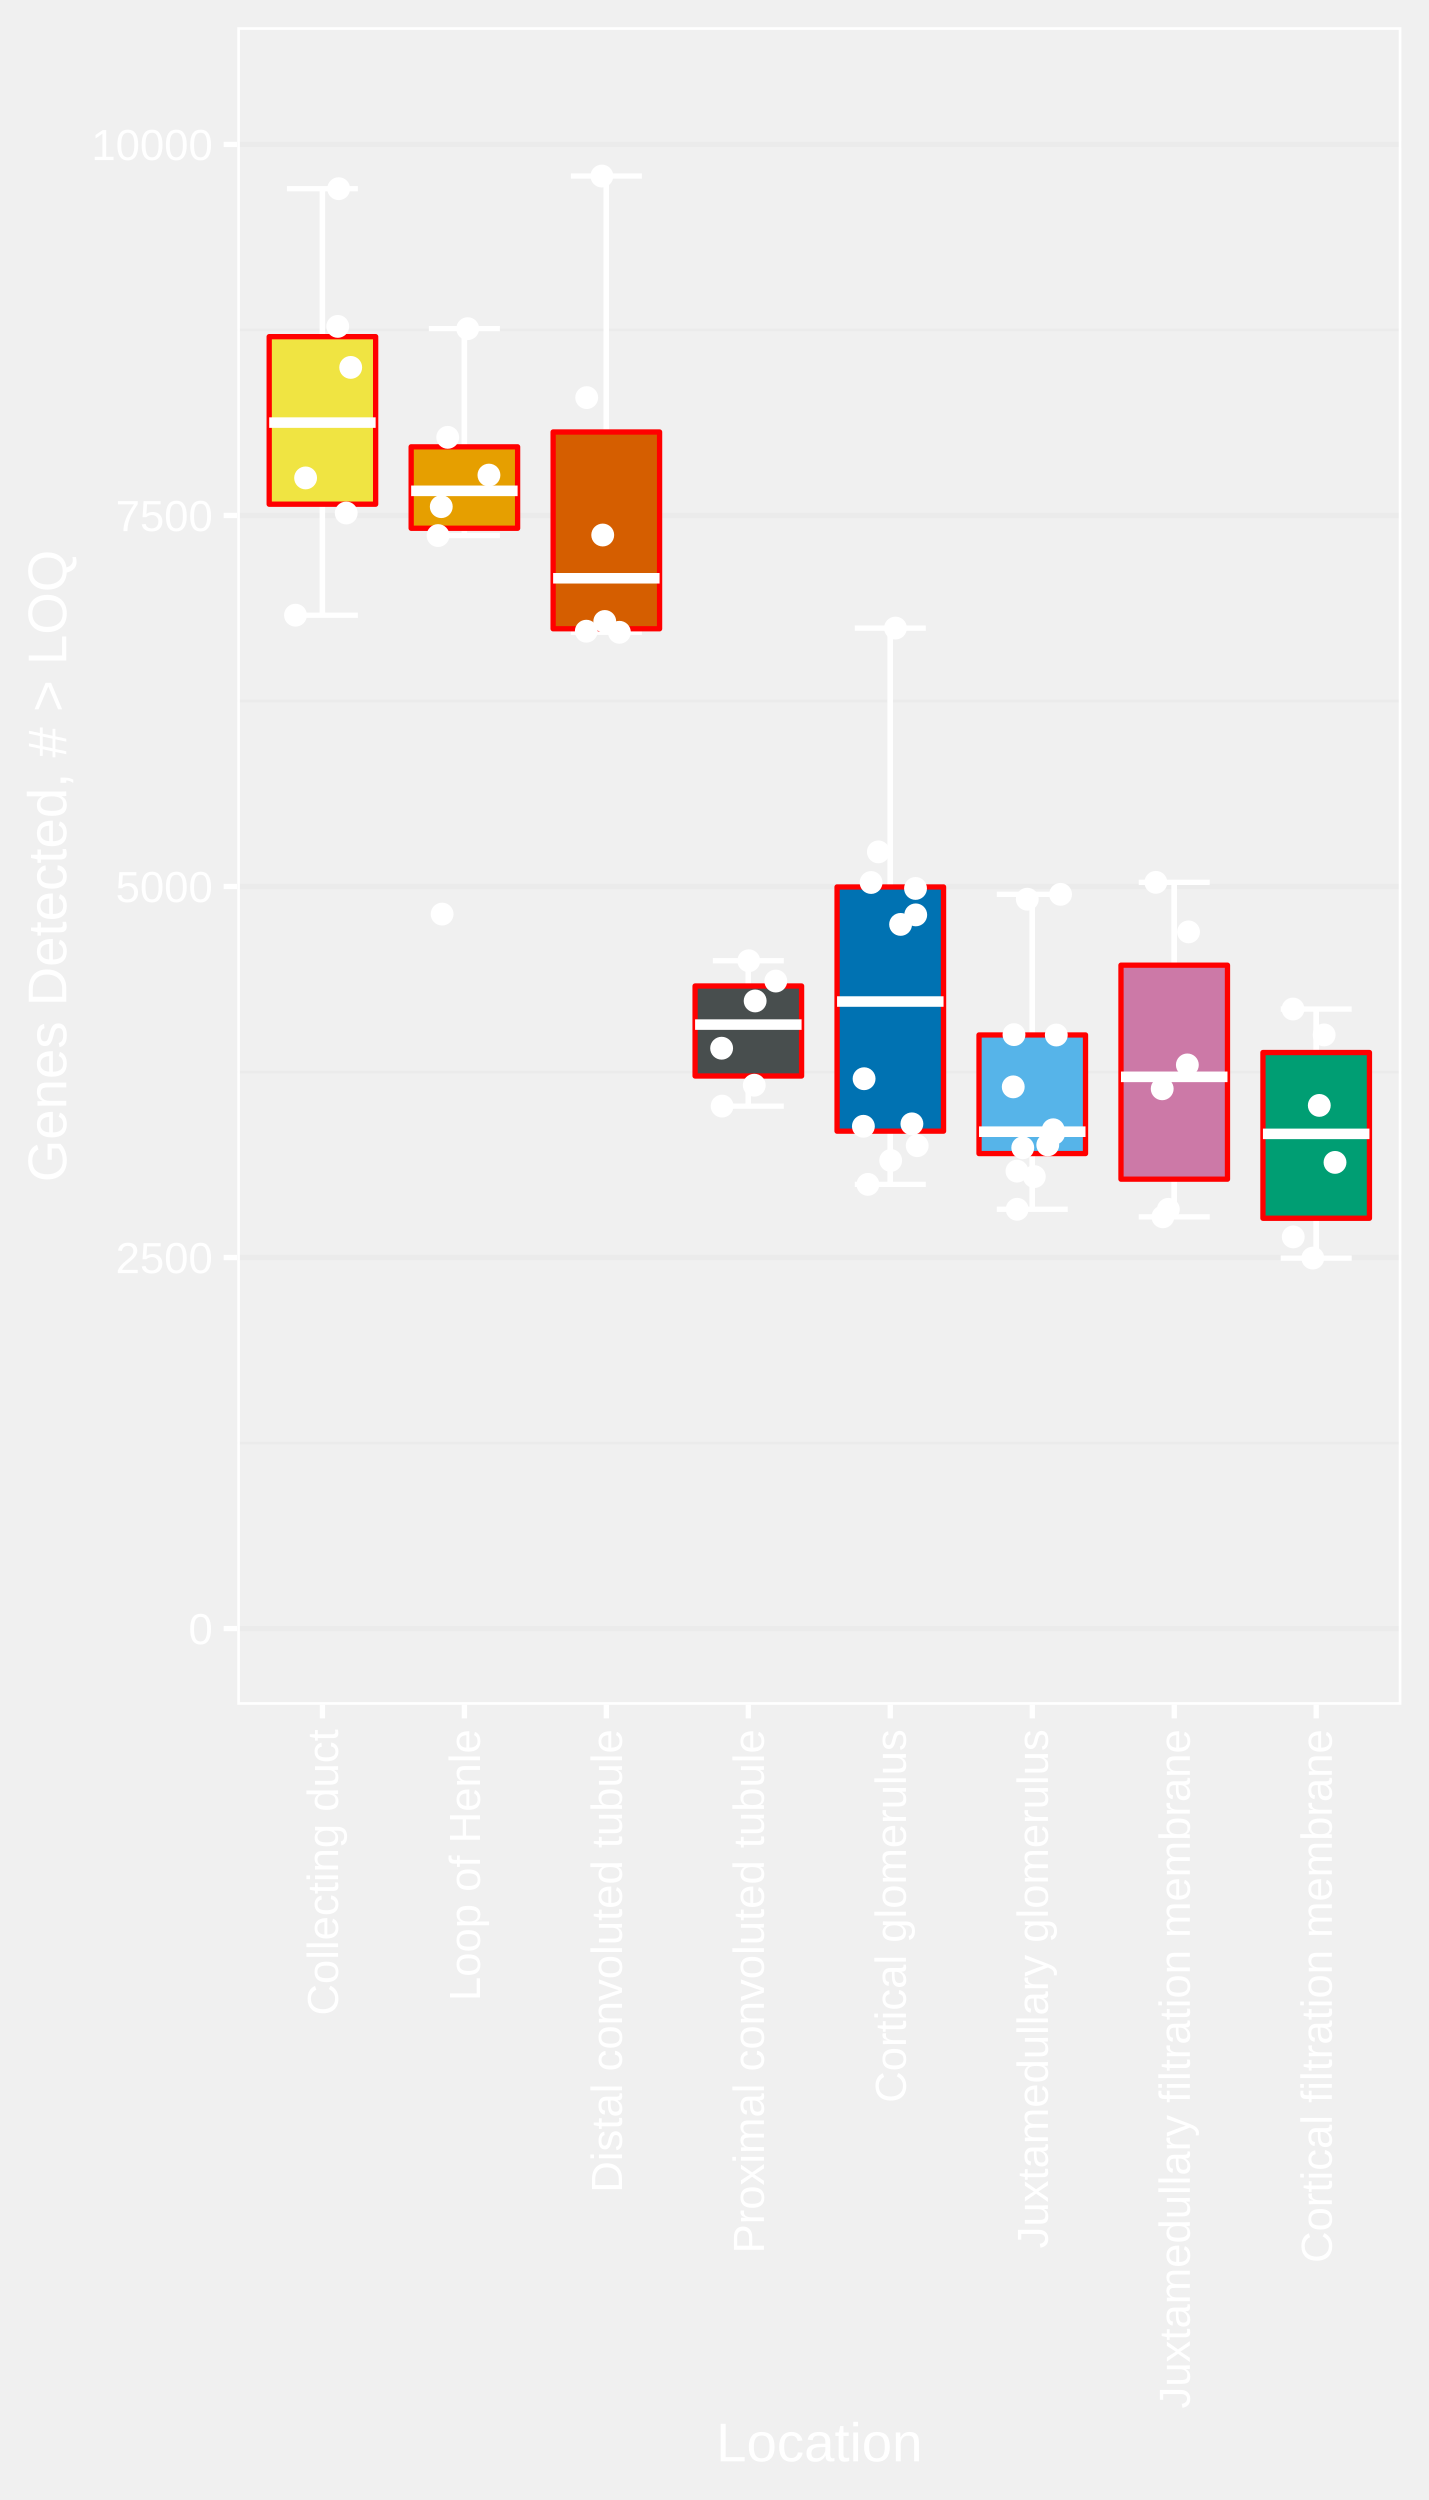
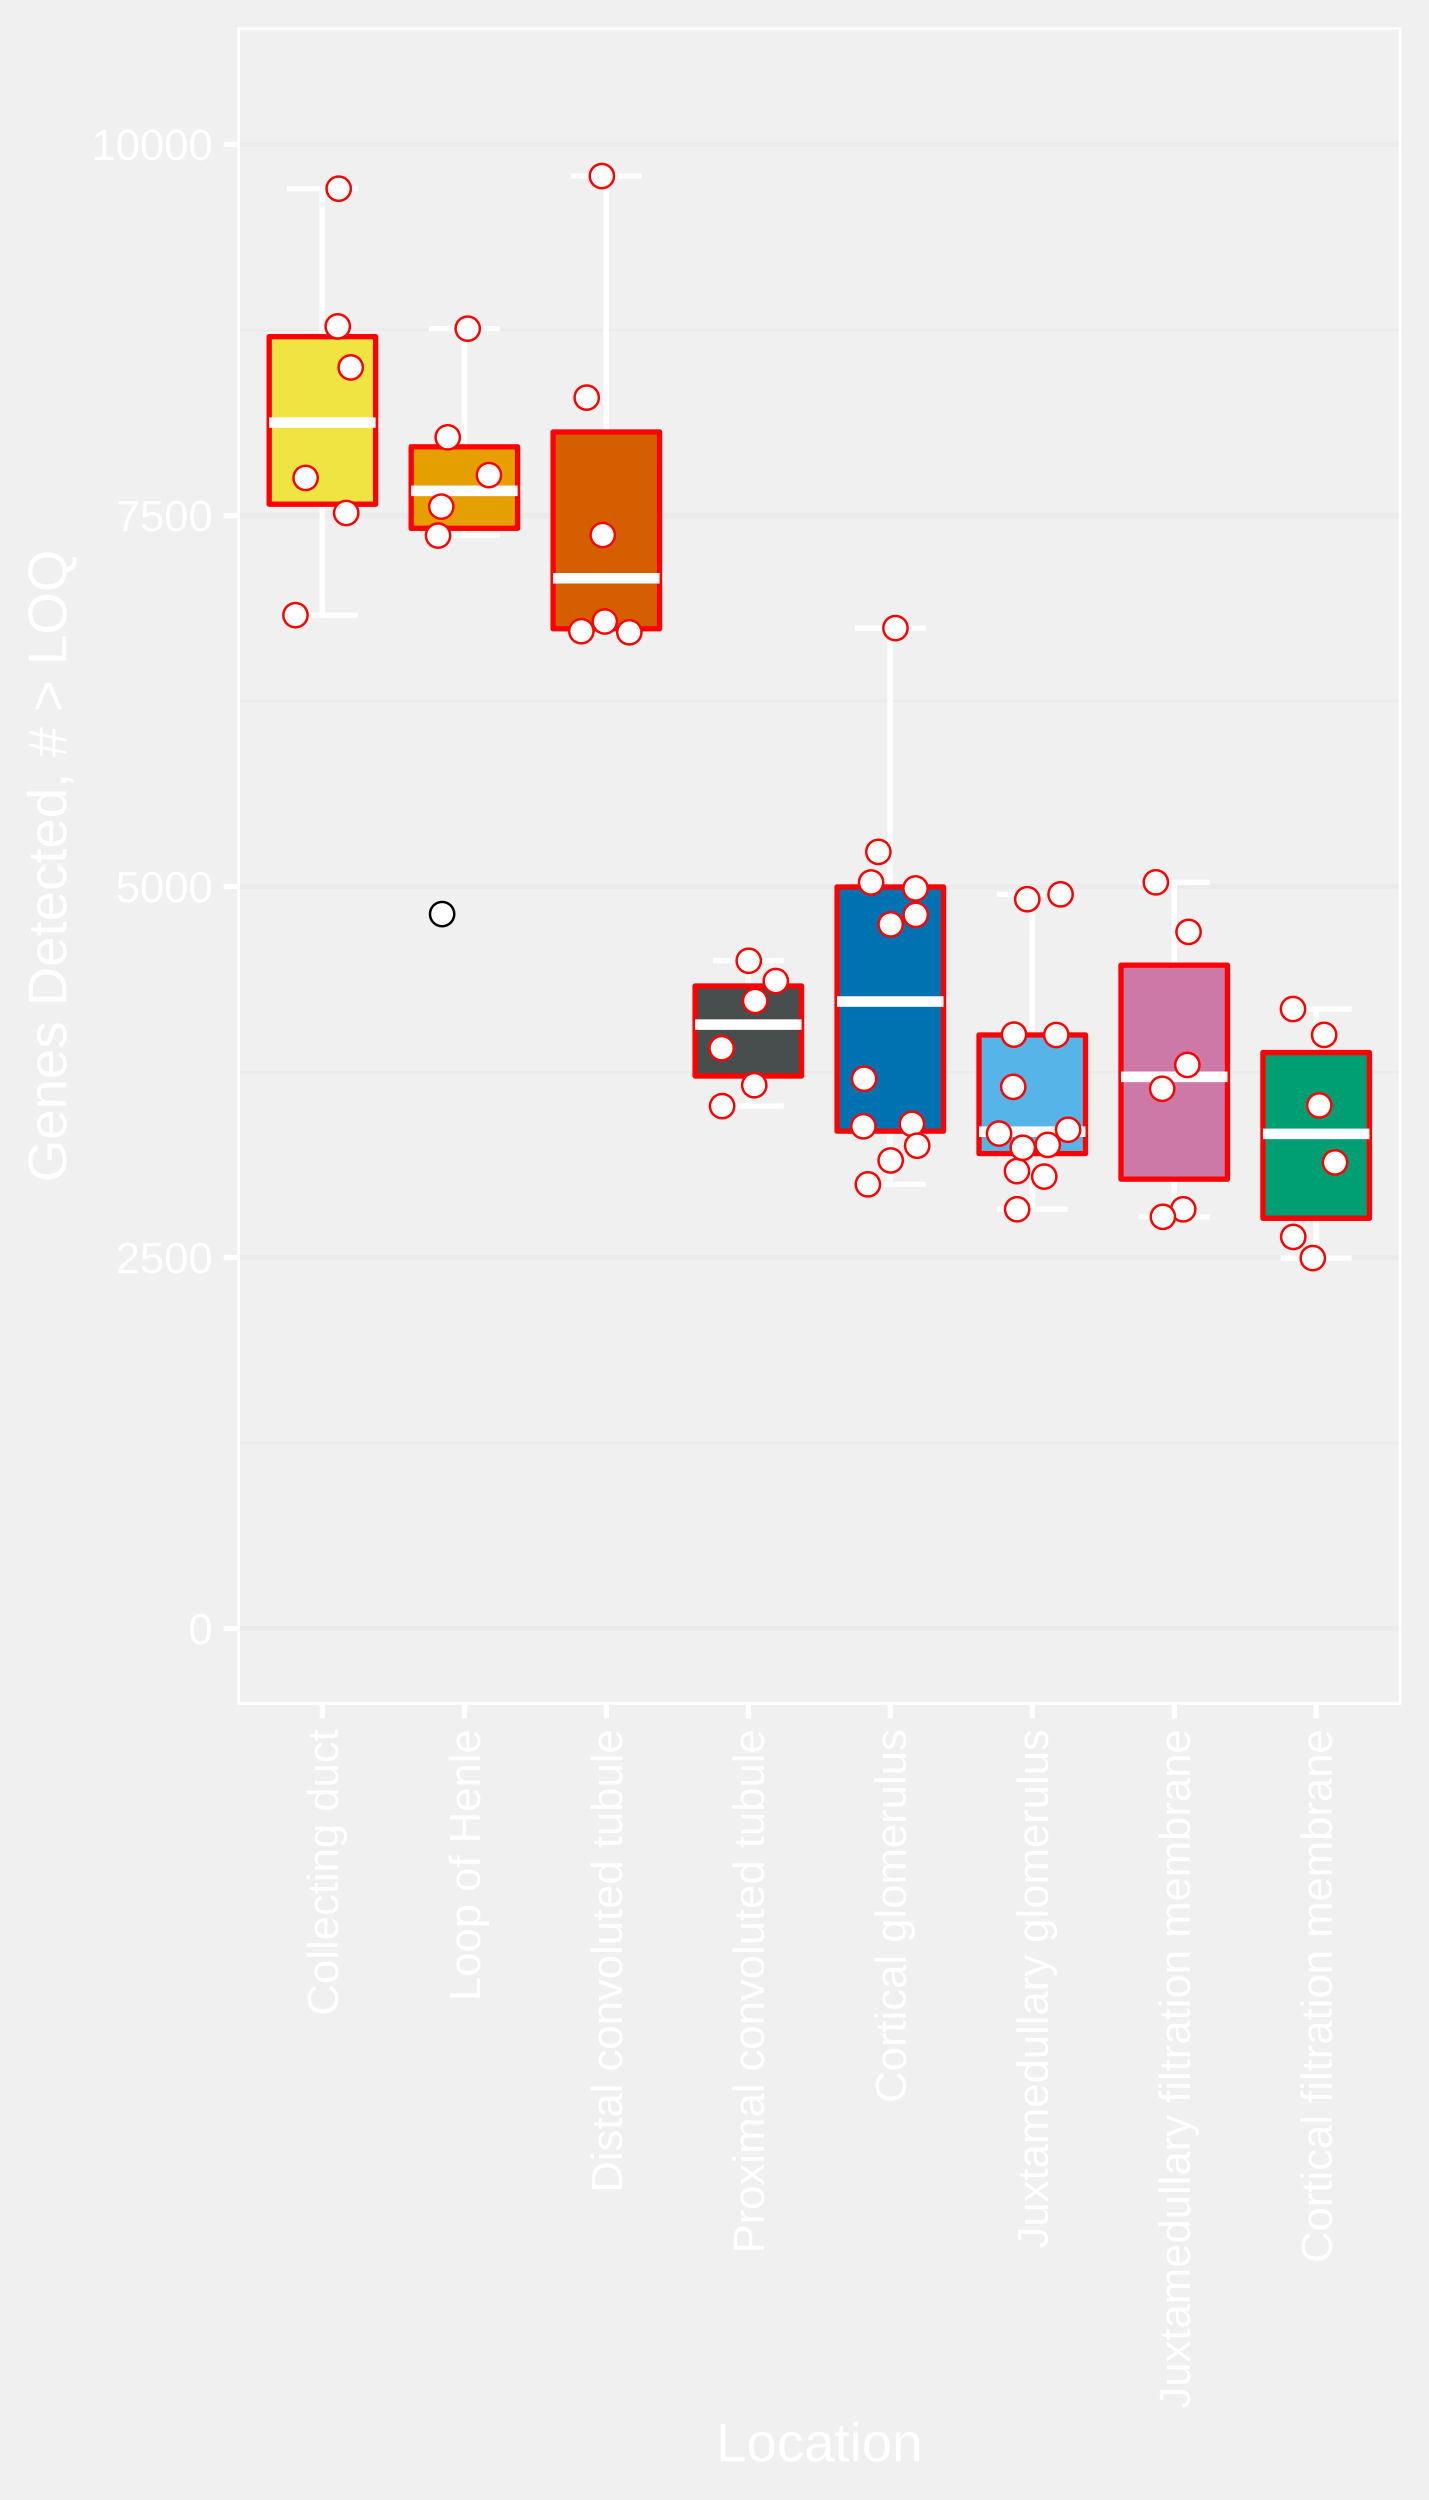
<svg xmlns="http://www.w3.org/2000/svg" class="svglite" viewBox="0 0 288.00 504.00">
  <defs>
    <style type="text/css">
    .svglite line, .svglite polyline, .svglite polygon, .svglite path, .svglite rect, .svglite circle {
      fill: none;
      stroke: #000000;
      stroke-linecap: round;
      stroke-linejoin: round;
      stroke-miterlimit: 10.00;
    }
  </style>
  </defs>
  <rect width="100%" height="100%" style="stroke: none; fill: none;" />
  <defs>
    <clipPath id="cpMC4wMHwyODguMDB8MC4wMHw1MDQuMDA=">
      <rect x="0.00" y="0.00" width="288.00" height="504.00" />
    </clipPath>
  </defs>
  <g clip-path="url(#cpMC4wMHwyODguMDB8MC4wMHw1MDQuMDA=)">
    <rect x="0" y="-0" width="288.00" height="504.00" style="stroke-width: 1.07; stroke: none;" />
  </g>
  <defs>
    <clipPath id="cpNDcuODN8MjgyLjUyfDUuNDh8MzQzLjY5">
      <rect x="47.83" y="5.48" width="234.69" height="338.21" />
    </clipPath>
  </defs>
  <g clip-path="url(#cpNDcuODN8MjgyLjUyfDUuNDh8MzQzLjY5)">
    <rect x="47.83" y="5.48" width="234.69" height="338.21" style="stroke-width: 1.07; stroke: none;" />
    <polyline points="47.83,290.92 282.52,290.92 " style="stroke-width: 0.53; stroke: #EBEBEB; stroke-linecap: butt;" />
    <polyline points="47.83,216.12 282.52,216.12 " style="stroke-width: 0.53; stroke: #EBEBEB; stroke-linecap: butt;" />
    <polyline points="47.83,141.32 282.52,141.32 " style="stroke-width: 0.53; stroke: #EBEBEB; stroke-linecap: butt;" />
    <polyline points="47.83,66.52 282.52,66.52 " style="stroke-width: 0.53; stroke: #EBEBEB; stroke-linecap: butt;" />
    <polyline points="47.83,328.32 282.52,328.32 " style="stroke-width: 1.07; stroke: #EBEBEB; stroke-linecap: butt;" />
    <polyline points="47.83,253.52 282.52,253.52 " style="stroke-width: 1.07; stroke: #EBEBEB; stroke-linecap: butt;" />
    <polyline points="47.83,178.72 282.52,178.72 " style="stroke-width: 1.07; stroke: #EBEBEB; stroke-linecap: butt;" />
    <polyline points="47.83,103.92 282.52,103.92 " style="stroke-width: 1.07; stroke: #EBEBEB; stroke-linecap: butt;" />
    <polyline points="47.83,29.12 282.52,29.12 " style="stroke-width: 1.07; stroke: #EBEBEB; stroke-linecap: butt;" />
    <polyline points="57.84,38.04 72.15,38.04 " style="stroke-width: 1.07; stroke: #FFFFFF; stroke-linecap: butt;" />
    <polyline points="65.00,38.04 65.00,124.03 " style="stroke-width: 1.07; stroke: #FFFFFF; stroke-linecap: butt;" />
    <polyline points="57.84,124.03 72.15,124.03 " style="stroke-width: 1.07; stroke: #FFFFFF; stroke-linecap: butt;" />
    <polyline points="86.46,66.25 100.78,66.25 " style="stroke-width: 1.07; stroke: #FFFFFF; stroke-linecap: butt;" />
    <polyline points="93.62,66.25 93.62,107.96 " style="stroke-width: 1.07; stroke: #FFFFFF; stroke-linecap: butt;" />
    <polyline points="86.46,107.96 100.78,107.96 " style="stroke-width: 1.07; stroke: #FFFFFF; stroke-linecap: butt;" />
    <polyline points="115.09,35.49 129.40,35.49 " style="stroke-width: 1.07; stroke: #FFFFFF; stroke-linecap: butt;" />
    <polyline points="122.24,35.49 122.24,127.47 " style="stroke-width: 1.07; stroke: #FFFFFF; stroke-linecap: butt;" />
    <polyline points="115.09,127.47 129.40,127.47 " style="stroke-width: 1.07; stroke: #FFFFFF; stroke-linecap: butt;" />
    <polyline points="143.71,193.68 158.02,193.68 " style="stroke-width: 1.07; stroke: #FFFFFF; stroke-linecap: butt;" />
    <polyline points="150.86,193.68 150.86,223.00 " style="stroke-width: 1.07; stroke: #FFFFFF; stroke-linecap: butt;" />
    <polyline points="143.71,223.00 158.02,223.00 " style="stroke-width: 1.07; stroke: #FFFFFF; stroke-linecap: butt;" />
    <polyline points="172.33,126.63 186.64,126.63 " style="stroke-width: 1.07; stroke: #FFFFFF; stroke-linecap: butt;" />
    <polyline points="179.48,126.63 179.48,238.77 " style="stroke-width: 1.07; stroke: #FFFFFF; stroke-linecap: butt;" />
    <polyline points="172.33,238.77 186.64,238.77 " style="stroke-width: 1.07; stroke: #FFFFFF; stroke-linecap: butt;" />
    <polyline points="200.95,180.30 215.26,180.30 " style="stroke-width: 1.07; stroke: #FFFFFF; stroke-linecap: butt;" />
    <polyline points="208.11,180.30 208.11,243.79 " style="stroke-width: 1.07; stroke: #FFFFFF; stroke-linecap: butt;" />
    <polyline points="200.95,243.79 215.26,243.79 " style="stroke-width: 1.07; stroke: #FFFFFF; stroke-linecap: butt;" />
    <polyline points="229.57,177.88 243.88,177.88 " style="stroke-width: 1.07; stroke: #FFFFFF; stroke-linecap: butt;" />
    <polyline points="236.73,177.88 236.73,245.32 " style="stroke-width: 1.07; stroke: #FFFFFF; stroke-linecap: butt;" />
    <polyline points="229.57,245.32 243.88,245.32 " style="stroke-width: 1.07; stroke: #FFFFFF; stroke-linecap: butt;" />
    <polyline points="258.19,203.43 272.50,203.43 " style="stroke-width: 1.07; stroke: #FFFFFF; stroke-linecap: butt;" />
    <polyline points="265.35,203.43 265.35,253.64 " style="stroke-width: 1.07; stroke: #FFFFFF; stroke-linecap: butt;" />
    <polyline points="258.19,253.64 272.50,253.64 " style="stroke-width: 1.07; stroke: #FFFFFF; stroke-linecap: butt;" />
    <line x1="65.00" y1="67.87" x2="65.00" y2="38.04" style="stroke-width: 1.07; stroke: #FFFFFF; stroke-linecap: butt;" />
    <line x1="65.00" y1="101.65" x2="65.00" y2="124.03" style="stroke-width: 1.07; stroke: #FFFFFF; stroke-linecap: butt;" />
    <polygon id="collDuct" points="54.27,67.87 54.27,101.65 75.73,101.65 75.73,67.87 54.27,67.87 " style="stroke-width: 1.07; stroke: #FF0000; fill: #F0E442;" />
    <line x1="54.27" y1="85.20" x2="75.73" y2="85.20" style="stroke-width: 2.13; stroke: #FFFFFF; stroke-linecap: butt;" />
    <line x1="265.35" y1="212.19" x2="265.35" y2="203.43" style="stroke-width: 1.07; stroke: #FFFFFF; stroke-linecap: butt;" />
    <line x1="265.35" y1="245.60" x2="265.35" y2="253.64" style="stroke-width: 1.07; stroke: #FFFFFF; stroke-linecap: butt;" />
    <polygon id="corFiltMem" points="254.61,212.19 254.61,245.60 276.08,245.60 276.08,212.19 254.61,212.19 " style="stroke-width: 1.07; stroke: #FF0000; fill: #009E73;" />
    <line x1="254.61" y1="228.59" x2="276.08" y2="228.59" style="stroke-width: 2.13; stroke: #FFFFFF; stroke-linecap: butt;" />
    <line x1="179.48" y1="178.81" x2="179.48" y2="126.63" style="stroke-width: 1.07; stroke: #FFFFFF; stroke-linecap: butt;" />
    <line x1="179.48" y1="228.04" x2="179.48" y2="238.77" style="stroke-width: 1.07; stroke: #FFFFFF; stroke-linecap: butt;" />
    <polygon id="corGlom" points="168.75,178.81 168.75,228.04 190.22,228.04 190.22,178.81 168.75,178.81 " style="stroke-width: 1.07; stroke: #FF0000; fill: #0072B2;" />
    <line x1="168.75" y1="201.91" x2="190.22" y2="201.91" style="stroke-width: 2.13; stroke: #FFFFFF; stroke-linecap: butt;" />
    <line x1="122.24" y1="87.09" x2="122.24" y2="35.49" style="stroke-width: 1.07; stroke: #FFFFFF; stroke-linecap: butt;" />
    <line x1="122.24" y1="126.76" x2="122.24" y2="127.47" style="stroke-width: 1.07; stroke: #FFFFFF; stroke-linecap: butt;" />
    <polygon id="dct" points="111.51,87.09 111.51,126.76 132.97,126.76 132.97,87.09 111.51,87.09 " style="stroke-width: 1.07; stroke: #FF0000; fill: #D55E00;" />
    <line x1="111.51" y1="116.58" x2="132.97" y2="116.58" style="stroke-width: 2.13; stroke: #FFFFFF; stroke-linecap: butt;" />
    <line x1="236.73" y1="194.58" x2="236.73" y2="177.88" style="stroke-width: 1.07; stroke: #FFFFFF; stroke-linecap: butt;" />
    <line x1="236.73" y1="237.72" x2="236.73" y2="245.32" style="stroke-width: 1.07; stroke: #FFFFFF; stroke-linecap: butt;" />
    <polygon id="medFiltMem" points="225.99,194.58 225.99,237.72 247.46,237.72 247.46,194.58 225.99,194.58 " style="stroke-width: 1.07; stroke: #FF0000; fill: #CC79A7;" />
    <line x1="225.99" y1="217.09" x2="247.46" y2="217.09" style="stroke-width: 2.13; stroke: #FFFFFF; stroke-linecap: butt;" />
    <line x1="208.11" y1="208.65" x2="208.11" y2="180.30" style="stroke-width: 1.07; stroke: #FFFFFF; stroke-linecap: butt;" />
    <line x1="208.11" y1="232.56" x2="208.11" y2="243.79" style="stroke-width: 1.07; stroke: #FFFFFF; stroke-linecap: butt;" />
    <polygon id="medGlom" points="197.37,208.65 197.37,232.56 218.84,232.56 218.84,208.65 197.37,208.65 " style="stroke-width: 1.07; stroke: #FF0000; fill: #56B4E9;" />
    <line x1="197.37" y1="228.15" x2="218.84" y2="228.15" style="stroke-width: 2.13; stroke: #FFFFFF; stroke-linecap: butt;" />
    <line x1="93.62" y1="90.08" x2="93.62" y2="66.25" style="stroke-width: 1.07; stroke: #FFFFFF; stroke-linecap: butt;" />
    <line x1="93.62" y1="106.50" x2="93.62" y2="107.96" style="stroke-width: 1.07; stroke: #FFFFFF; stroke-linecap: butt;" />
    <polygon id="loop" points="82.89,90.08 82.89,106.50 104.35,106.50 104.35,90.08 82.89,90.08 " style="stroke-width: 1.07; stroke: #FF0000; fill: #E69F00;" />
    <line x1="82.89" y1="98.95" x2="104.35" y2="98.95" style="stroke-width: 2.13; stroke: #FFFFFF; stroke-linecap: butt;" />
    <line x1="150.86" y1="198.78" x2="150.86" y2="193.68" style="stroke-width: 1.07; stroke: #FFFFFF; stroke-linecap: butt;" />
    <line x1="150.86" y1="216.92" x2="150.86" y2="223.00" style="stroke-width: 1.07; stroke: #FFFFFF; stroke-linecap: butt;" />
    <polygon id="pct" points="140.13,198.78 140.13,216.92 161.60,216.92 161.60,198.78 140.13,198.78 " style="stroke-width: 1.07; stroke: #FF0000; fill: #484E4E;" />
    <line x1="140.13" y1="206.56" x2="161.60" y2="206.56" style="stroke-width: 2.13; stroke: #FFFFFF; stroke-linecap: butt;" />
-     <circle cx="184.61" cy="184.44" r="1.95" style="stroke-width: 0.71; stroke: #FFFFFF; fill: #FFFFFF;" />
-     <circle cx="179.56" cy="233.95" r="1.95" style="stroke-width: 0.71; stroke: #FFFFFF; fill: #FFFFFF;" />
-     <circle cx="174.20" cy="217.47" r="1.95" style="stroke-width: 0.71; stroke: #FFFFFF; fill: #FFFFFF;" />
-     <circle cx="181.56" cy="186.36" r="1.95" style="stroke-width: 0.71; stroke: #FFFFFF; fill: #FFFFFF;" />
-     <circle cx="183.84" cy="226.57" r="1.95" style="stroke-width: 0.71; stroke: #FFFFFF; fill: #FFFFFF;" />
-     <circle cx="174.06" cy="227.06" r="1.95" style="stroke-width: 0.71; stroke: #FFFFFF; fill: #FFFFFF;" />
-     <circle cx="260.72" cy="249.36" r="1.95" style="stroke-width: 0.71; stroke: #FFFFFF; fill: #FFFFFF;" />
-     <circle cx="264.66" cy="253.63" r="1.95" style="stroke-width: 0.71; stroke: #FFFFFF; fill: #FFFFFF;" />
-     <circle cx="266.95" cy="208.64" r="1.95" style="stroke-width: 0.71; stroke: #FFFFFF; fill: #FFFFFF;" />
-     <circle cx="260.67" cy="203.42" r="1.95" style="stroke-width: 0.71; stroke: #FFFFFF; fill: #FFFFFF;" />
-     <circle cx="184.57" cy="179.11" r="1.95" style="stroke-width: 0.71; stroke: #FFFFFF; fill: #FFFFFF;" />
-     <circle cx="180.53" cy="126.62" r="1.95" style="stroke-width: 0.71; stroke: #FFFFFF; fill: #FFFFFF;" />
-     <circle cx="269.14" cy="234.34" r="1.95" style="stroke-width: 0.71; stroke: #FFFFFF; fill: #FFFFFF;" />
-     <circle cx="174.97" cy="238.77" r="1.95" style="stroke-width: 0.71; stroke: #FFFFFF; fill: #FFFFFF;" />
-     <circle cx="177.08" cy="171.74" r="1.95" style="stroke-width: 0.71; stroke: #FFFFFF; fill: #FFFFFF;" />
-     <circle cx="184.91" cy="230.97" r="1.95" style="stroke-width: 0.71; stroke: #FFFFFF; fill: #FFFFFF;" />
-     <circle cx="265.97" cy="222.85" r="1.95" style="stroke-width: 0.71; stroke: #FFFFFF; fill: #FFFFFF;" />
-     <circle cx="175.61" cy="177.91" r="1.95" style="stroke-width: 0.71; stroke: #FFFFFF; fill: #FFFFFF;" />
-     <circle cx="233.02" cy="177.88" r="1.95" style="stroke-width: 0.71; stroke: #FFFFFF; fill: #FFFFFF;" />
-     <circle cx="234.30" cy="219.50" r="1.95" style="stroke-width: 0.71; stroke: #FFFFFF; fill: #FFFFFF;" />
-     <circle cx="208.52" cy="237.20" r="1.95" style="stroke-width: 0.71; stroke: #FFFFFF; fill: #FFFFFF;" />
-     <circle cx="213.81" cy="180.30" r="1.95" style="stroke-width: 0.71; stroke: #FFFFFF; fill: #FFFFFF;" />
-     <circle cx="235.54" cy="243.80" r="1.95" style="stroke-width: 0.71; stroke: #FFFFFF; fill: #FFFFFF;" />
-     <circle cx="207.10" cy="181.28" r="1.95" style="stroke-width: 0.71; stroke: #FFFFFF; fill: #FFFFFF;" />
-     <circle cx="234.44" cy="245.31" r="1.95" style="stroke-width: 0.71; stroke: #FFFFFF; fill: #FFFFFF;" />
-     <circle cx="239.37" cy="214.69" r="1.95" style="stroke-width: 0.71; stroke: #FFFFFF; fill: #FFFFFF;" />
-     <circle cx="239.61" cy="187.87" r="1.95" style="stroke-width: 0.71; stroke: #FFFFFF; fill: #FFFFFF;" />
-     <circle cx="205.02" cy="236.10" r="1.95" style="stroke-width: 0.71; stroke: #FFFFFF; fill: #FFFFFF;" />
-     <circle cx="212.33" cy="227.76" r="1.95" style="stroke-width: 0.71; stroke: #FFFFFF; fill: #FFFFFF;" />
-     <circle cx="211.23" cy="230.81" r="1.95" style="stroke-width: 0.71; stroke: #FFFFFF; fill: #FFFFFF;" />
-     <circle cx="212.95" cy="208.66" r="1.95" style="stroke-width: 0.71; stroke: #FFFFFF; fill: #FFFFFF;" />
-     <circle cx="204.27" cy="219.11" r="1.95" style="stroke-width: 0.71; stroke: #FFFFFF; fill: #FFFFFF;" />
-     <circle cx="206.19" cy="231.39" r="1.95" style="stroke-width: 0.71; stroke: #FFFFFF; fill: #FFFFFF;" />
-     <circle cx="212.41" cy="228.53" r="1.95" style="stroke-width: 0.71; stroke: #FFFFFF; fill: #FFFFFF;" />
-     <circle cx="205.06" cy="243.79" r="1.95" style="stroke-width: 0.71; stroke: #FFFFFF; fill: #FFFFFF;" />
-     <circle cx="204.42" cy="208.58" r="1.95" style="stroke-width: 0.71; stroke: #FFFFFF; fill: #FFFFFF;" />
-     <circle cx="156.40" cy="197.78" r="1.95" style="stroke-width: 0.71; stroke: #FFFFFF; fill: #FFFFFF;" />
-     <circle cx="145.58" cy="222.99" r="1.95" style="stroke-width: 0.71; stroke: #FFFFFF; fill: #FFFFFF;" />
-     <circle cx="152.24" cy="201.79" r="1.95" style="stroke-width: 0.71; stroke: #FFFFFF; fill: #FFFFFF;" />
-     <circle cx="150.95" cy="193.69" r="1.95" style="stroke-width: 0.71; stroke: #FFFFFF; fill: #FFFFFF;" />
-     <circle cx="145.48" cy="211.32" r="1.95" style="stroke-width: 0.71; stroke: #FFFFFF; fill: #FFFFFF;" />
-     <circle cx="152.06" cy="218.78" r="1.95" style="stroke-width: 0.71; stroke: #FFFFFF; fill: #FFFFFF;" />
-     <circle cx="118.20" cy="127.25" r="1.95" style="stroke-width: 0.71; stroke: #FFFFFF; fill: #FFFFFF;" />
-     <circle cx="124.87" cy="127.47" r="1.95" style="stroke-width: 0.71; stroke: #FFFFFF; fill: #FFFFFF;" />
-     <circle cx="121.34" cy="35.49" r="1.95" style="stroke-width: 0.71; stroke: #FFFFFF; fill: #FFFFFF;" />
-     <circle cx="121.51" cy="107.86" r="1.95" style="stroke-width: 0.71; stroke: #FFFFFF; fill: #FFFFFF;" />
-     <circle cx="121.92" cy="125.29" r="1.95" style="stroke-width: 0.71; stroke: #FFFFFF; fill: #FFFFFF;" />
-     <circle cx="118.28" cy="80.16" r="1.95" style="stroke-width: 0.71; stroke: #FFFFFF; fill: #FFFFFF;" />
-     <circle cx="88.96" cy="102.14" r="1.95" style="stroke-width: 0.71; stroke: #FFFFFF; fill: #FFFFFF;" />
-     <circle cx="89.13" cy="184.28" r="1.95" style="stroke-width: 0.71; stroke: #FFFFFF; fill: #FFFFFF;" />
-     <circle cx="88.31" cy="107.97" r="1.95" style="stroke-width: 0.71; stroke: #FFFFFF; fill: #FFFFFF;" />
-     <circle cx="98.57" cy="95.78" r="1.95" style="stroke-width: 0.71; stroke: #FFFFFF; fill: #FFFFFF;" />
-     <circle cx="94.29" cy="66.26" r="1.95" style="stroke-width: 0.71; stroke: #FFFFFF; fill: #FFFFFF;" />
-     <circle cx="90.26" cy="88.17" r="1.95" style="stroke-width: 0.71; stroke: #FFFFFF; fill: #FFFFFF;" />
-     <circle cx="61.61" cy="96.35" r="1.95" style="stroke-width: 0.71; stroke: #FFFFFF; fill: #FFFFFF;" />
-     <circle cx="68.28" cy="38.04" r="1.95" style="stroke-width: 0.71; stroke: #FFFFFF; fill: #FFFFFF;" />
-     <circle cx="59.57" cy="124.02" r="1.95" style="stroke-width: 0.71; stroke: #FFFFFF; fill: #FFFFFF;" />
-     <circle cx="69.80" cy="103.42" r="1.95" style="stroke-width: 0.71; stroke: #FFFFFF; fill: #FFFFFF;" />
-     <circle cx="70.70" cy="74.07" r="1.95" style="stroke-width: 0.71; stroke: #FFFFFF; fill: #FFFFFF;" />
-     <circle cx="68.09" cy="65.80" r="1.95" style="stroke-width: 0.71; stroke: #FFFFFF; fill: #FFFFFF;" />
+     <circle id="r001" cx="184.61" cy="184.44" r="2.45" style="stroke-width: 0.5; stroke: #FF0000; fill: #FFFFFF;" />
+     <circle id="r002" cx="179.56" cy="233.95" r="2.45" style="stroke-width: 0.5; stroke: #FF0000; fill: #FFFFFF;" />
+     <circle id="r003" cx="174.20" cy="217.47" r="2.45" style="stroke-width: 0.5; stroke: #FF0000; fill: #FFFFFF;" />
+     <circle id="r004" cx="179.56" cy="186.36" r="2.45" style="stroke-width: 0.5; stroke: #FF0000; fill: #FFFFFF;" />
+     <circle id="r005" cx="183.84" cy="226.57" r="2.45" style="stroke-width: 0.5; stroke: #FF0000; fill: #FFFFFF;" />
+     <circle id="r006" cx="174.06" cy="227.06" r="2.45" style="stroke-width: 0.5; stroke: #FF0000; fill: #FFFFFF;" />
+     <circle id="r007" cx="260.72" cy="249.36" r="2.45" style="stroke-width: 0.5; stroke: #FF0000; fill: #FFFFFF;" />
+     <circle id="r008" cx="264.66" cy="253.63" r="2.45" style="stroke-width: 0.5; stroke: #FF0000; fill: #FFFFFF;" />
+     <circle id="r009" cx="266.95" cy="208.64" r="2.45" style="stroke-width: 0.5; stroke: #FF0000; fill: #FFFFFF;" />
+     <circle id="r010" cx="260.67" cy="203.42" r="2.45" style="stroke-width: 0.5; stroke: #FF0000; fill: #FFFFFF;" />
+     <circle id="r011" cx="184.57" cy="179.11" r="2.45" style="stroke-width: 0.5; stroke: #FF0000; fill: #FFFFFF;" />
+     <circle id="r012" cx="180.53" cy="126.62" r="2.45" style="stroke-width: 0.5; stroke: #FF0000; fill: #FFFFFF;" />
+     <circle id="r013" cx="269.14" cy="234.34" r="2.45" style="stroke-width: 0.5; stroke: #FF0000; fill: #FFFFFF;" />
+     <circle id="r014" cx="174.97" cy="238.77" r="2.45" style="stroke-width: 0.5; stroke: #FF0000; fill: #FFFFFF;" />
+     <circle id="r015" cx="177.08" cy="171.74" r="2.45" style="stroke-width: 0.5; stroke: #FF0000; fill: #FFFFFF;" />
+     <circle id="r016" cx="184.91" cy="230.97" r="2.45" style="stroke-width: 0.5; stroke: #FF0000; fill: #FFFFFF;" />
+     <circle id="r017" cx="265.97" cy="222.85" r="2.45" style="stroke-width: 0.5; stroke: #FF0000; fill: #FFFFFF;" />
+     <circle id="r018" cx="175.61" cy="177.91" r="2.45" style="stroke-width: 0.5; stroke: #FF0000; fill: #FFFFFF;" />
+     <circle id="r019" cx="233.02" cy="177.88" r="2.45" style="stroke-width: 0.5; stroke: #FF0000; fill: #FFFFFF;" />
+     <circle id="r020" cx="234.30" cy="219.50" r="2.45" style="stroke-width: 0.5; stroke: #FF0000; fill: #FFFFFF;" />
+     <circle id="r021" cx="210.52" cy="237.20" r="2.45" style="stroke-width: 0.5; stroke: #FF0000; fill: #FFFFFF;" />
+     <circle id="r022" cx="213.81" cy="180.30" r="2.45" style="stroke-width: 0.5; stroke: #FF0000; fill: #FFFFFF;" />
+     <circle id="r023" cx="238.54" cy="243.80" r="2.45" style="stroke-width: 0.5; stroke: #FF0000; fill: #FFFFFF;" />
+     <circle id="r024" cx="207.10" cy="181.28" r="2.45" style="stroke-width: 0.5; stroke: #FF0000; fill: #FFFFFF;" />
+     <circle id="r025" cx="234.44" cy="245.31" r="2.45" style="stroke-width: 0.5; stroke: #FF0000; fill: #FFFFFF;" />
+     <circle id="r026" cx="239.37" cy="214.69" r="2.45" style="stroke-width: 0.5; stroke: #FF0000; fill: #FFFFFF;" />
+     <circle id="r027" cx="239.61" cy="187.87" r="2.45" style="stroke-width: 0.5; stroke: #FF0000; fill: #FFFFFF;" />
+     <circle id="r028" cx="205.02" cy="236.10" r="2.45" style="stroke-width: 0.5; stroke: #FF0000; fill: #FFFFFF;" />
+     <circle id="r029" cx="215.33" cy="227.76" r="2.45" style="stroke-width: 0.5; stroke: #FF0000; fill: #FFFFFF;" />
+     <circle id="r030" cx="211.23" cy="230.81" r="2.45" style="stroke-width: 0.5; stroke: #FF0000; fill: #FFFFFF;" />
+     <circle id="r031" cx="212.95" cy="208.66" r="2.45" style="stroke-width: 0.5; stroke: #FF0000; fill: #FFFFFF;" />
+     <circle id="r032" cx="204.27" cy="219.11" r="2.45" style="stroke-width: 0.5; stroke: #FF0000; fill: #FFFFFF;" />
+     <circle id="r033" cx="206.19" cy="231.39" r="2.45" style="stroke-width: 0.5; stroke: #FF0000; fill: #FFFFFF;" />
+     <circle id="r034" cx="201.41" cy="228.53" r="2.45" style="stroke-width: 0.5; stroke: #FF0000; fill: #FFFFFF;" />
+     <circle id="r035" cx="205.06" cy="243.79" r="2.45" style="stroke-width: 0.5; stroke: #FF0000; fill: #FFFFFF;" />
+     <circle id="r036" cx="204.42" cy="208.58" r="2.45" style="stroke-width: 0.5; stroke: #FF0000; fill: #FFFFFF;" />
+     <circle id="r037" cx="156.40" cy="197.78" r="2.45" style="stroke-width: 0.5; stroke: #FF0000; fill: #FFFFFF;" />
+     <circle id="r038" cx="145.58" cy="222.99" r="2.45" style="stroke-width: 0.5; stroke: #FF0000; fill: #FFFFFF;" />
+     <circle id="r039" cx="152.24" cy="201.79" r="2.45" style="stroke-width: 0.5; stroke: #FF0000; fill: #FFFFFF;" />
+     <circle id="r040" cx="150.95" cy="193.69" r="2.45" style="stroke-width: 0.5; stroke: #FF0000; fill: #FFFFFF;" />
+     <circle id="r041" cx="145.48" cy="211.32" r="2.45" style="stroke-width: 0.5; stroke: #FF0000; fill: #FFFFFF;" />
+     <circle id="r042" cx="152.06" cy="218.78" r="2.45" style="stroke-width: 0.5; stroke: #FF0000; fill: #FFFFFF;" />
+     <circle id="r043" cx="117.20" cy="127.25" r="2.45" style="stroke-width: 0.5; stroke: #FF0000; fill: #FFFFFF;" />
+     <circle id="r044" cx="126.87" cy="127.47" r="2.45" style="stroke-width: 0.5; stroke: #FF0000; fill: #FFFFFF;" />
+     <circle id="r045" cx="121.34" cy="35.49" r="2.45" style="stroke-width: 0.5; stroke: #FF0000; fill: #FFFFFF;" />
+     <circle id="r046" cx="121.51" cy="107.86" r="2.45" style="stroke-width: 0.5; stroke: #FF0000; fill: #FFFFFF;" />
+     <circle id="r047" cx="121.92" cy="125.29" r="2.45" style="stroke-width: 0.5; stroke: #FF0000; fill: #FFFFFF;" />
+     <circle id="r048" cx="118.28" cy="80.16" r="2.45" style="stroke-width: 0.5; stroke: #FF0000; fill: #FFFFFF;" />
+     <circle id="r049" cx="88.96" cy="102.14" r="2.45" style="stroke-width: 0.5; stroke: #FF0000; fill: #FFFFFF;" />
+     <circle id="r050" cx="89.13" cy="184.28" r="2.45" style="stroke-width: 0.5; stroke: #FF00000; fill: #FFFFFF;" />
+     <circle id="r051" cx="88.31" cy="107.97" r="2.45" style="stroke-width: 0.5; stroke: #FF0000; fill: #FFFFFF;" />
+     <circle id="r052" cx="98.57" cy="95.78" r="2.45" style="stroke-width: 0.5; stroke: #FF0000; fill: #FFFFFF;" />
+     <circle id="r053" cx="94.29" cy="66.26" r="2.45" style="stroke-width: 0.5; stroke: #FF0000; fill: #FFFFFF;" />
+     <circle id="r054" cx="90.26" cy="88.17" r="2.45" style="stroke-width: 0.5; stroke: #FF0000; fill: #FFFFFF;" />
+     <circle id="r055" cx="61.61" cy="96.35" r="2.45" style="stroke-width: 0.5; stroke: #FF0000; fill: #FFFFFF;" />
+     <circle id="r056" cx="68.28" cy="38.04" r="2.45" style="stroke-width: 0.5; stroke: #FF0000; fill: #FFFFFF;" />
+     <circle id="r057" cx="59.57" cy="124.02" r="2.45" style="stroke-width: 0.5; stroke: #FF0000; fill: #FFFFFF;" />
+     <circle id="r058" cx="69.80" cy="103.42" r="2.45" style="stroke-width: 0.5; stroke: #FF0000; fill: #FFFFFF;" />
+     <circle id="r059" cx="70.70" cy="74.07" r="2.45" style="stroke-width: 0.5; stroke: #FF0000; fill: #FFFFFF;" />
+     <circle id="r060" cx="68.09" cy="65.80" r="2.45" style="stroke-width: 0.5; stroke: #FF0000; fill: #FFFFFF;" />
    <rect x="47.83" y="5.48" width="234.69" height="338.21" style="stroke-width: 1.07; stroke: #FFFFFF;" />
  </g>
  <g clip-path="url(#cpMC4wMHwyODguMDB8MC4wMHw1MDQuMDA=)">
    <text x="42.89" y="331.47" text-anchor="end" style="font-size: 8.80px; fill: #FFFFFF; font-family: Arial;" textLength="4.90px" lengthAdjust="spacingAndGlyphs">0</text>
    <text x="42.89" y="256.67" text-anchor="end" style="font-size: 8.80px; fill: #FFFFFF; font-family: Arial;" textLength="19.58px" lengthAdjust="spacingAndGlyphs">2500</text>
    <text x="42.89" y="181.87" text-anchor="end" style="font-size: 8.80px; fill: #FFFFFF; font-family: Arial;" textLength="19.58px" lengthAdjust="spacingAndGlyphs">5000</text>
    <text x="42.89" y="107.07" text-anchor="end" style="font-size: 8.80px; fill: #FFFFFF; font-family: Arial;" textLength="19.58px" lengthAdjust="spacingAndGlyphs">7500</text>
    <text x="42.89" y="32.27" text-anchor="end" style="font-size: 8.80px; fill: #FFFFFF; font-family: Arial;" textLength="24.48px" lengthAdjust="spacingAndGlyphs">10000</text>
    <polyline points="45.09,328.32 47.83,328.32 " style="stroke-width: 1.07; stroke: #FFFFFF; stroke-linecap: butt;" />
    <polyline points="45.09,253.52 47.83,253.52 " style="stroke-width: 1.07; stroke: #FFFFFF; stroke-linecap: butt;" />
    <polyline points="45.09,178.72 47.83,178.72 " style="stroke-width: 1.07; stroke: #FFFFFF; stroke-linecap: butt;" />
    <polyline points="45.09,103.92 47.83,103.92 " style="stroke-width: 1.07; stroke: #FFFFFF; stroke-linecap: butt;" />
    <polyline points="45.09,29.12 47.83,29.12 " style="stroke-width: 1.07; stroke: #FFFFFF; stroke-linecap: butt;" />
    <polyline points="65.00,346.43 65.00,343.69 " style="stroke-width: 1.07; stroke: #FFFFFF; stroke-linecap: butt;" />
    <polyline points="93.62,346.43 93.62,343.69 " style="stroke-width: 1.07; stroke: #FFFFFF; stroke-linecap: butt;" />
    <polyline points="122.24,346.43 122.24,343.69 " style="stroke-width: 1.07; stroke: #FFFFFF; stroke-linecap: butt;" />
    <polyline points="150.86,346.43 150.86,343.69 " style="stroke-width: 1.07; stroke: #FFFFFF; stroke-linecap: butt;" />
    <polyline points="179.48,346.43 179.48,343.69 " style="stroke-width: 1.07; stroke: #FFFFFF; stroke-linecap: butt;" />
    <polyline points="208.11,346.43 208.11,343.69 " style="stroke-width: 1.07; stroke: #FFFFFF; stroke-linecap: butt;" />
    <polyline points="236.73,346.43 236.73,343.69 " style="stroke-width: 1.07; stroke: #FFFFFF; stroke-linecap: butt;" />
    <polyline points="265.35,346.43 265.35,343.69 " style="stroke-width: 1.07; stroke: #FFFFFF; stroke-linecap: butt;" />
    <text transform="translate(68.15,348.62) rotate(-90)" text-anchor="end" style="font-size: 8.80px; fill: #FFFFFF; font-family: Arial;" textLength="57.72px" lengthAdjust="spacingAndGlyphs">Collecting duct</text>
    <text transform="translate(96.77,348.62) rotate(-90)" text-anchor="end" style="font-size: 8.80px; fill: #FFFFFF; font-family: Arial;" textLength="54.81px" lengthAdjust="spacingAndGlyphs">Loop of Henle</text>
    <text transform="translate(125.39,348.62) rotate(-90)" text-anchor="end" style="font-size: 8.80px; fill: #FFFFFF; font-family: Arial;" textLength="93.45px" lengthAdjust="spacingAndGlyphs">Distal convoluted tubule</text>
    <text transform="translate(154.01,348.62) rotate(-90)" text-anchor="end" style="font-size: 8.80px; fill: #FFFFFF; font-family: Arial;" textLength="105.67px" lengthAdjust="spacingAndGlyphs">Proximal convoluted tubule</text>
    <text transform="translate(182.63,348.62) rotate(-90)" text-anchor="end" style="font-size: 8.80px; fill: #FFFFFF; font-family: Arial;" textLength="75.31px" lengthAdjust="spacingAndGlyphs">Cortical glomerulus</text>
    <text transform="translate(211.26,348.62) rotate(-90)" text-anchor="end" style="font-size: 8.80px; fill: #FFFFFF; font-family: Arial;" textLength="104.67px" lengthAdjust="spacingAndGlyphs">Juxtamedullary glomerulus</text>
    <text transform="translate(239.88,348.62) rotate(-90)" text-anchor="end" style="font-size: 8.80px; fill: #FFFFFF; font-family: Arial;" textLength="136.97px" lengthAdjust="spacingAndGlyphs">Juxtamedullary filtration membrane</text>
    <text transform="translate(268.50,348.62) rotate(-90)" text-anchor="end" style="font-size: 8.80px; fill: #FFFFFF; font-family: Arial;" textLength="107.60px" lengthAdjust="spacingAndGlyphs">Cortical filtration membrane</text>
    <text x="165.17" y="496.20" text-anchor="middle" style="font-size: 11.00px; fill: #FFFFFF; font-family: Arial;" textLength="41.60px" lengthAdjust="spacingAndGlyphs">Location</text>
    <text transform="translate(13.36,174.58) rotate(-90)" text-anchor="middle" style="font-size: 11.00px; fill: #FFFFFF; font-family: Arial;" textLength="127.55px" lengthAdjust="spacingAndGlyphs">Genes Detected, # &gt; LOQ</text>
  </g>
</svg>
